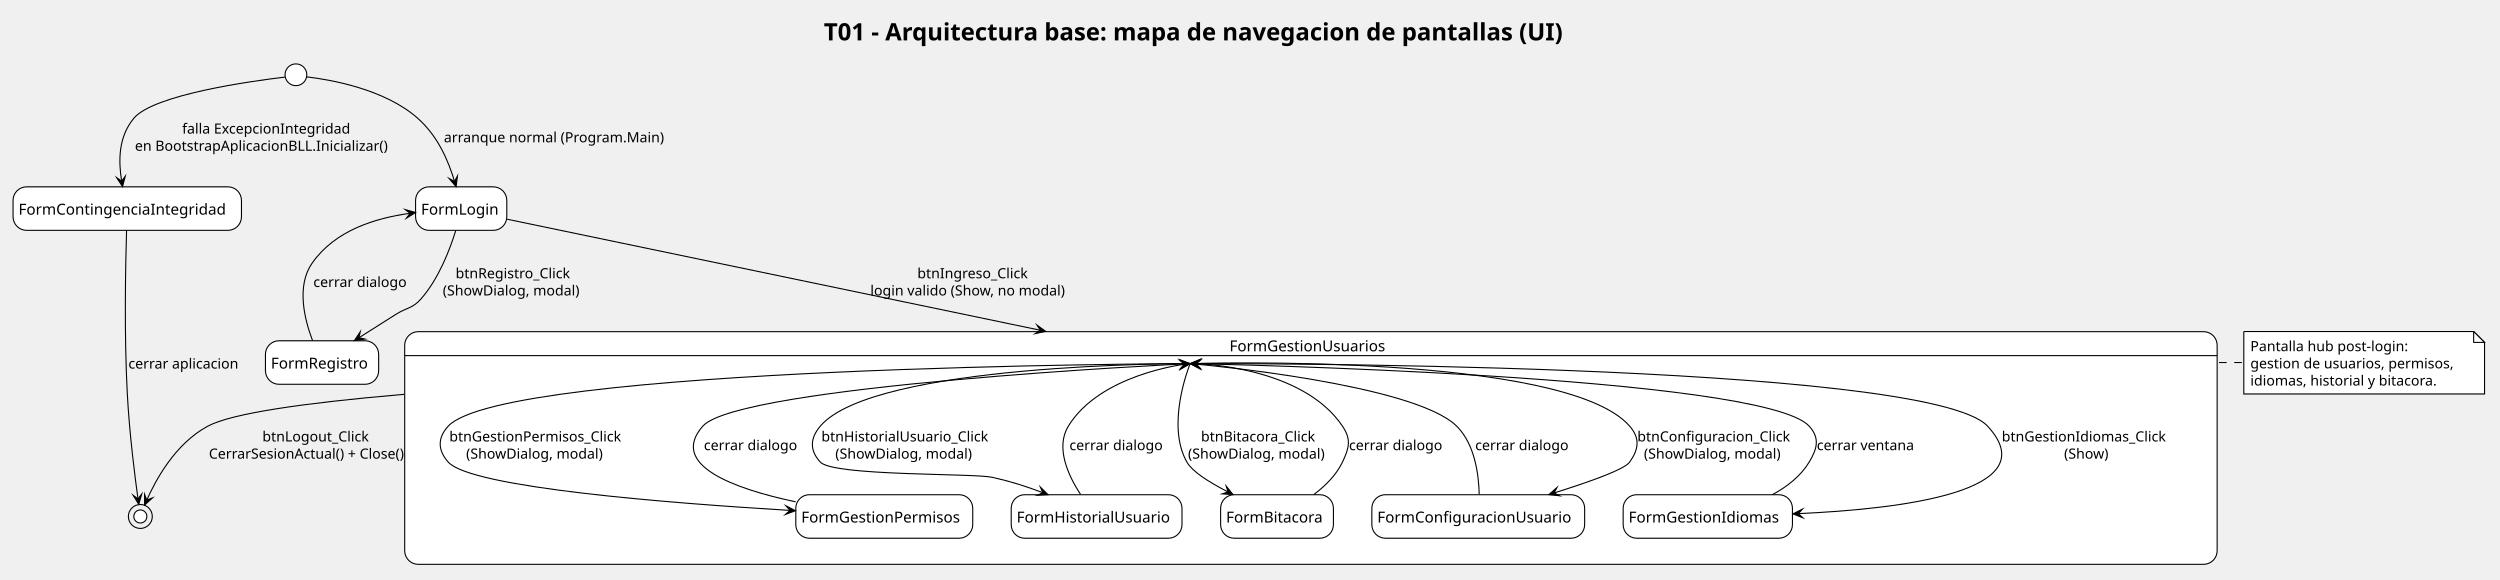
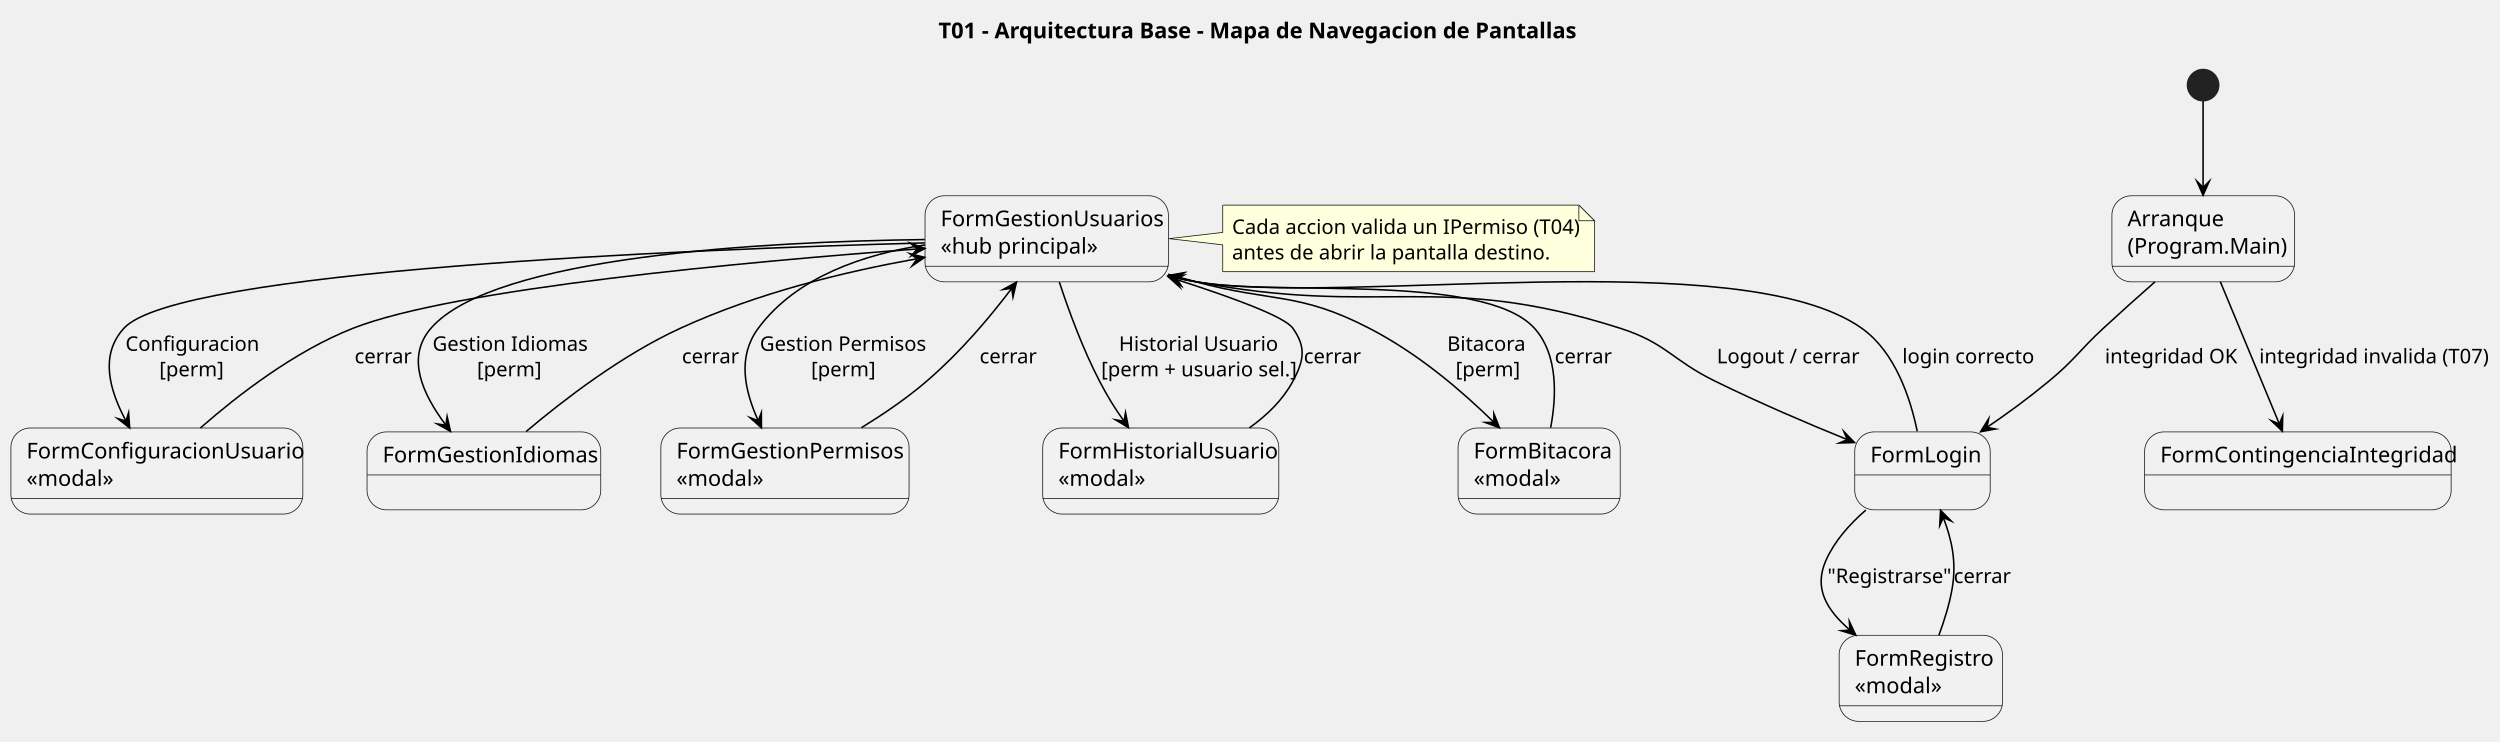
- <svg xmlns="http://www.w3.org/2000/svg" contentStyleType="text/css" data-diagram-type="STATE" height="533px" preserveAspectRatio="none" style="width:2298px;height:533px;background:#FFFFFF;" version="1.1" viewBox="0 0 2298 533" width="2298px" zoomAndPan="magnify">
+ <svg xmlns="http://www.w3.org/2000/svg" contentStyleType="text/css" data-diagram-type="STATE" height="476px" preserveAspectRatio="none" style="width:1604px;height:476px;background:#FFFFFF;" version="1.1" viewBox="0 0 1604 476" width="1604px" zoomAndPan="magnify">
  <defs />
  <g>
-     <g class="title" data-source-line="2">
-       <text fill="#000000" font-family="Verdana" font-size="22" font-weight="700" lengthAdjust="spacing" textLength="782.268" x="757.26" y="37.118">T01 - Arquitectura base: mapa de navegacion de pantallas (UI)</text>
+     <g class="title" data-source-line="1">
+       <text fill="#000000" font-family="sans-serif" font-size="14" font-weight="700" lengthAdjust="spacing" textLength="393.682" x="602.141" y="24.533">T01 - Arquitectura Base - Mapa de Navegacion de Pantallas</text>
    </g>
-     <g class="cluster" data-qualified-name="FormGestionUsuarios" data-source-line="16" id="ent0001">
-       <path d="M384.5,304.877 L2025.5,304.877 A12.5,12.5 0 0 1 2038,317.377 L2038,326.892 L372,326.892 L372,317.377 A12.5,12.5 0 0 1 384.5,304.877" fill="#FFFFFF" />
-       <path d="M372,326.892 L2038,326.892 L2038,506.237 A12.5,12.5 0 0 1 2025.5,518.737 L384.5,518.737 A12.5,12.5 0 0 1 372,506.237 L372,326.892" fill="#FFFFFF" />
-       <rect fill="none" height="213.86" rx="12.5" ry="12.5" style="stroke:#000000;stroke-width:1;" width="1666" x="372" y="304.877" />
-       <line style="stroke:#000000;stroke-width:1;" x1="372" x2="2038" y1="326.892" y2="326.892" />
-       <text fill="#000000" font-family="Verdana" font-size="14" lengthAdjust="spacing" textLength="149.755" x="1130.123" y="322.952">FormGestionUsuarios</text>
+     <g class="entity" data-qualified-name="Arranque" data-source-line="13" id="ent0001">
+       <rect fill="#F1F1F1" height="55.219" rx="12.5" ry="12.5" style="stroke:#181818;stroke-width:0.5;" width="117.241" x="1355" y="125.609" />
+       <line style="stroke:#181818;stroke-width:0.5;" x1="1355" x2="1472.241" y1="170.828" y2="170.828" />
+       <text fill="#000000" font-family="sans-serif" font-size="14" lengthAdjust="spacing" textLength="57.593" x="1365" y="145.143">Arranque</text>
+       <text fill="#000000" font-family="sans-serif" font-size="14" lengthAdjust="spacing" textLength="97.241" x="1365" y="162.752">(Program.Main)</text>
    </g>
-     <rect fill="#FFFFFF" height="40" rx="12.5" ry="12.5" style="stroke:#000000;stroke-width:1;" width="195.609" x="1261" y="454.737" />
-     <text fill="#000000" font-family="Verdana" font-size="14" lengthAdjust="spacing" textLength="185.609" x="1266" y="480.305">FormConfiguracionUsuario</text>
-     <rect fill="#FFFFFF" height="40" rx="12.5" ry="12.5" style="stroke:#000000;stroke-width:1;" width="155.612" x="1492" y="454.737" />
-     <text fill="#000000" font-family="Verdana" font-size="14" lengthAdjust="spacing" textLength="145.612" x="1497" y="480.305">FormGestionIdiomas</text>
-     <rect fill="#FFFFFF" height="40" rx="12.5" ry="12.5" style="stroke:#000000;stroke-width:1;" width="162.64" x="731.5" y="454.737" />
-     <text fill="#000000" font-family="Verdana" font-size="14" lengthAdjust="spacing" textLength="152.64" x="736.5" y="480.305">FormGestionPermisos</text>
-     <rect fill="#FFFFFF" height="40" rx="12.5" ry="12.5" style="stroke:#000000;stroke-width:1;" width="156.993" x="929.5" y="454.737" />
-     <text fill="#000000" font-family="Verdana" font-size="14" lengthAdjust="spacing" textLength="146.993" x="934.5" y="480.305">FormHistorialUsuario</text>
-     <rect fill="#FFFFFF" height="40" rx="12.5" ry="12.5" style="stroke:#000000;stroke-width:1;" width="103.673" x="1122" y="454.737" />
-     <text fill="#000000" font-family="Verdana" font-size="14" lengthAdjust="spacing" textLength="93.673" x="1127" y="480.305">FormBitacora</text>
-     <g class="start_entity" data-qualified-name=".start." data-source-line="6" id="ent0002">
-       <ellipse cx="272" cy="68.737" fill="#FFFFFF" rx="10" ry="10" style="stroke:#000000;stroke-width:1;" />
+     <g class="entity" data-qualified-name="Cont" data-source-line="14" id="ent0002">
+       <rect fill="#F1F1F1" height="50" rx="12.5" ry="12.5" style="stroke:#181818;stroke-width:0.5;" width="196.654" x="1376" y="277.109" />
+       <line style="stroke:#181818;stroke-width:0.5;" x1="1376" x2="1572.654" y1="304.719" y2="304.719" />
+       <text fill="#000000" font-family="sans-serif" font-size="14" lengthAdjust="spacing" textLength="176.654" x="1386" y="296.643">FormContingenciaIntegridad</text>
    </g>
-     <rect fill="#FFFFFF" height="40" rx="12.5" ry="12.5" style="stroke:#000000;stroke-width:1;" width="209.951" x="12" y="171.737" />
-     <text fill="#000000" font-family="Verdana" font-size="14" lengthAdjust="spacing" textLength="199.951" x="17" y="197.305">FormContingenciaIntegridad</text>
-     <rect fill="#FFFFFF" height="40" rx="12.5" ry="12.5" style="stroke:#000000;stroke-width:1;" width="83.849" x="382" y="171.737" />
-     <text fill="#000000" font-family="Verdana" font-size="14" lengthAdjust="spacing" textLength="73.849" x="387" y="197.305">FormLogin</text>
-     <g class="end_entity" data-qualified-name=".end." data-source-line="9" id="ent0007">
-       <ellipse cx="129" cy="474.737" fill="none" rx="11" ry="11" style="stroke:#000000;stroke-width:1;" />
-       <ellipse cx="129" cy="474.737" fill="#FFFFFF" rx="6" ry="6" style="stroke:#000000;stroke-width:1;" />
+     <g class="entity" data-qualified-name="Login" data-source-line="15" id="ent0003">
+       <rect fill="#F1F1F1" height="50" rx="12.5" ry="12.5" style="stroke:#181818;stroke-width:0.5;" width="86.917" x="1190" y="277.109" />
+       <line style="stroke:#181818;stroke-width:0.5;" x1="1190" x2="1276.917" y1="304.719" y2="304.719" />
+       <text fill="#000000" font-family="sans-serif" font-size="14" lengthAdjust="spacing" textLength="66.917" x="1200" y="296.643">FormLogin</text>
    </g>
-     <rect fill="#FFFFFF" height="40" rx="12.5" ry="12.5" style="stroke:#000000;stroke-width:1;" width="104.056" x="244" y="313.237" />
-     <text fill="#000000" font-family="Verdana" font-size="14" lengthAdjust="spacing" textLength="94.056" x="249" y="338.805">FormRegistro</text>
-     <g class="entity" data-qualified-name="GMN29" data-source-line="33" id="ent0030">
-       <path d="M2062.5,304.737 L2062.5,362.135 L2283.788,362.135 L2283.788,314.737 L2273.788,304.737 L2062.5,304.737" fill="#FFFFFF" style="stroke:#000000;stroke-width:1;" />
-       <path d="M2273.788,304.737 L2273.788,314.737 L2283.788,314.737 L2273.788,304.737" fill="#FFFFFF" style="stroke:#000000;stroke-width:1;" />
-       <text fill="#000000" font-family="Verdana" font-size="13" lengthAdjust="spacing" textLength="156.482" x="2068.5" y="322.807">Pantalla hub post-login:</text>
-       <text fill="#000000" font-family="Verdana" font-size="13" lengthAdjust="spacing" textLength="200.288" x="2068.5" y="338.606">gestion de usuarios, permisos,</text>
-       <text fill="#000000" font-family="Verdana" font-size="13" lengthAdjust="spacing" textLength="185.898" x="2068.5" y="354.406">idiomas, historial y bitacora.</text>
+     <g class="entity" data-qualified-name="Registro" data-source-line="16" id="ent0004">
+       <rect fill="#F1F1F1" height="55.219" rx="12.5" ry="12.5" style="stroke:#181818;stroke-width:0.5;" width="104.793" x="1180" y="407.609" />
+       <line style="stroke:#181818;stroke-width:0.5;" x1="1180" x2="1284.793" y1="452.828" y2="452.828" />
+       <text fill="#000000" font-family="sans-serif" font-size="14" lengthAdjust="spacing" textLength="84.793" x="1190" y="427.143">FormRegistro</text>
+       <text fill="#000000" font-family="sans-serif" font-size="14" lengthAdjust="spacing" textLength="53.703" x="1190" y="444.752">«modal»</text>
    </g>
-     <g class="link" data-entity-1="ent0002" data-entity-2="ent0003" data-link-type="dependency" data-source-line="6" id="lnk4">
-       <path d="M261.91,70.867 C231.41,74.497 141.13,86.947 123,108.737 C108.58,126.077 108.873,148.311 111.823,166.571" fill="none" id="*start*-to-FormContingenciaIntegridad" style="stroke:#000000;stroke-width:1;" />
-       <polygon fill="#000000" points="112.62,171.507,115.133,161.985,111.823,166.571,107.236,163.261,112.62,171.507" style="stroke:#000000;stroke-width:1;stroke-linejoin:miter;stroke-miterlimit:10;" />
-       <text fill="#000000" font-family="Verdana" font-size="13" lengthAdjust="spacing" textLength="164.665" x="167.428" y="122.807">falla ExcepcionIntegridad</text>
-       <text fill="#000000" font-family="Verdana" font-size="13" lengthAdjust="spacing" textLength="251.519" x="124" y="138.606">en BootstrapAplicacionBLL.Inicializar()</text>
+     <g class="entity" data-qualified-name="Hub" data-source-line="17" id="ent0005">
+       <rect fill="#F1F1F1" height="55.219" rx="12.5" ry="12.5" style="stroke:#181818;stroke-width:0.5;" width="156.151" x="593.5" y="125.609" />
+       <line style="stroke:#181818;stroke-width:0.5;" x1="593.5" x2="749.651" y1="170.828" y2="170.828" />
+       <text fill="#000000" font-family="sans-serif" font-size="14" lengthAdjust="spacing" textLength="136.151" x="603.5" y="145.143">FormGestionUsuarios</text>
+       <text fill="#000000" font-family="sans-serif" font-size="14" lengthAdjust="spacing" textLength="94.958" x="603.5" y="162.752">«hub principal»</text>
    </g>
-     <g class="link" data-entity-1="ent0002" data-entity-2="ent0005" data-link-type="dependency" data-source-line="7" id="lnk6">
-       <path d="M281.95,70.667 C303.19,73.147 353.51,81.667 384,108.737 C402.83,125.457 412.266,148.248 417.806,166.748" fill="none" id="*start*-to-FormLogin" style="stroke:#000000;stroke-width:1;" />
-       <polygon fill="#000000" points="419.24,171.537,420.49,161.768,417.806,166.748,412.826,164.063,419.24,171.537" style="stroke:#000000;stroke-width:1;stroke-linejoin:miter;stroke-miterlimit:10;" />
-       <text fill="#000000" font-family="Verdana" font-size="13" lengthAdjust="spacing" textLength="216.303" x="408" y="130.807">arranque normal (Program.Main)</text>
+     <g class="entity" data-qualified-name="Config" data-source-line="18" id="ent0006">
+       <rect fill="#F1F1F1" height="55.219" rx="12.5" ry="12.5" style="stroke:#181818;stroke-width:0.5;" width="187.289" x="7" y="274.609" />
+       <line style="stroke:#181818;stroke-width:0.5;" x1="7" x2="194.289" y1="319.828" y2="319.828" />
+       <text fill="#000000" font-family="sans-serif" font-size="14" lengthAdjust="spacing" textLength="167.289" x="17" y="294.143">FormConfiguracionUsuario</text>
+       <text fill="#000000" font-family="sans-serif" font-size="14" lengthAdjust="spacing" textLength="53.703" x="17" y="311.752">«modal»</text>
    </g>
-     <g class="link" data-entity-1="ent0003" data-entity-2="ent0007" data-link-type="dependency" data-source-line="9" id="lnk8">
-       <path d="M116.34,211.767 C115.4,243.067 114.1,307.387 117,361.737 C119.01,399.427 124.121,438.995 126.851,458.625" fill="none" id="FormContingenciaIntegridad-to-*end*" style="stroke:#000000;stroke-width:1;" />
-       <polygon fill="#000000" points="127.54,463.577,130.262,454.112,126.851,458.625,122.338,455.214,127.54,463.577" style="stroke:#000000;stroke-width:1;stroke-linejoin:miter;stroke-miterlimit:10;" />
-       <text fill="#000000" font-family="Verdana" font-size="13" lengthAdjust="spacing" textLength="107.618" x="118" y="338.807">cerrar aplicacion</text>
+     <g class="entity" data-qualified-name="Idiomas" data-source-line="19" id="ent0007">
+       <rect fill="#F1F1F1" height="50" rx="12.5" ry="12.5" style="stroke:#181818;stroke-width:0.5;" width="149.931" x="235.5" y="277.109" />
+       <line style="stroke:#181818;stroke-width:0.5;" x1="235.5" x2="385.431" y1="304.719" y2="304.719" />
+       <text fill="#000000" font-family="sans-serif" font-size="14" lengthAdjust="spacing" textLength="129.931" x="245.5" y="296.643">FormGestionIdiomas</text>
    </g>
-     <g class="link" data-entity-1="ent0005" data-entity-2="ent0009" data-link-type="dependency" data-source-line="11" id="lnk10">
-       <path d="M418.95,211.787 C413.45,229.657 403.2,256.327 387,274.737 C379.07,283.747 374.17,282.507 364,288.877 C351.42,296.757 341.812,302.843 329.932,310.443" fill="none" id="FormLogin-to-FormRegistro" style="stroke:#000000;stroke-width:1;" />
-       <polygon fill="#000000" points="325.72,313.137,335.457,311.657,329.932,310.443,331.146,304.918,325.72,313.137" style="stroke:#000000;stroke-width:1;stroke-linejoin:miter;stroke-miterlimit:10;" />
-       <text fill="#000000" font-family="Verdana" font-size="13" lengthAdjust="spacing" textLength="114.175" x="418.765" y="255.807">btnRegistro_Click</text>
-       <text fill="#000000" font-family="Verdana" font-size="13" lengthAdjust="spacing" textLength="137.706" x="407" y="271.606">(ShowDialog, modal)</text>
+     <g class="entity" data-qualified-name="Permisos" data-source-line="20" id="ent0008">
+       <rect fill="#F1F1F1" height="55.219" rx="12.5" ry="12.5" style="stroke:#181818;stroke-width:0.5;" width="159.255" x="424" y="274.609" />
+       <line style="stroke:#181818;stroke-width:0.5;" x1="424" x2="583.255" y1="319.828" y2="319.828" />
+       <text fill="#000000" font-family="sans-serif" font-size="14" lengthAdjust="spacing" textLength="139.255" x="434" y="294.143">FormGestionPermisos</text>
+       <text fill="#000000" font-family="sans-serif" font-size="14" lengthAdjust="spacing" textLength="53.703" x="434" y="311.752">«modal»</text>
    </g>
-     <g class="link" data-entity-1="ent0009" data-entity-2="ent0005" data-link-type="dependency" data-source-line="12" id="lnk11">
-       <path d="M287.29,313.047 C279.79,293.337 272.27,262.647 287,241.737 C308.31,211.487 345.148,200.499 376.988,196.049" fill="none" id="FormRegistro-to-FormLogin" style="stroke:#000000;stroke-width:1;" />
-       <polygon fill="#000000" points="381.94,195.357,372.473,192.642,376.988,196.049,373.58,200.565,381.94,195.357" style="stroke:#000000;stroke-width:1;stroke-linejoin:miter;stroke-miterlimit:10;" />
-       <text fill="#000000" font-family="Verdana" font-size="13" lengthAdjust="spacing" textLength="90.46" x="288" y="263.807">cerrar dialogo</text>
+     <g class="entity" data-qualified-name="Historial" data-source-line="21" id="ent0009">
+       <rect fill="#F1F1F1" height="55.219" rx="12.5" ry="12.5" style="stroke:#181818;stroke-width:0.5;" width="151.469" x="669" y="274.609" />
+       <line style="stroke:#181818;stroke-width:0.5;" x1="669" x2="820.469" y1="319.828" y2="319.828" />
+       <text fill="#000000" font-family="sans-serif" font-size="14" lengthAdjust="spacing" textLength="131.469" x="679" y="294.143">FormHistorialUsuario</text>
+       <text fill="#000000" font-family="sans-serif" font-size="14" lengthAdjust="spacing" textLength="53.703" x="679" y="311.752">«modal»</text>
    </g>
-     <g class="link" data-entity-1="ent0005" data-entity-2="ent0001" data-link-type="dependency" data-source-line="14" id="lnk12">
-       <path d="M466.17,201.517 C539.085,216.697 694.17,248.987 831.951,277.675 C866.397,284.847 899.76,291.793 930.489,298.191 C938.17,299.791 945.688,301.356 953.016,302.882 C954.848,303.263 956.668,303.642 958.476,304.019 C959.38,304.207 955.386,303.375 956.284,303.562" fill="none" id="FormLogin-to-FormGestionUsuarios" style="stroke:#000000;stroke-width:1;" />
-       <polygon fill="#000000" points="961.179,304.582,953.184,298.831,956.284,303.562,951.553,306.663,961.179,304.582" style="stroke:#000000;stroke-width:1;stroke-linejoin:miter;stroke-miterlimit:10;" />
-       <text fill="#000000" font-family="Verdana" font-size="13" lengthAdjust="spacing" textLength="110.144" x="843.208" y="255.807">btnIngreso_Click</text>
-       <text fill="#000000" font-family="Verdana" font-size="13" lengthAdjust="spacing" textLength="196.561" x="800" y="271.606">login valido (Show, no modal)</text>
+     <g class="entity" data-qualified-name="Bitacora" data-source-line="22" id="ent0010">
+       <rect fill="#F1F1F1" height="55.219" rx="12.5" ry="12.5" style="stroke:#181818;stroke-width:0.5;" width="104.02" x="935.5" y="274.609" />
+       <line style="stroke:#181818;stroke-width:0.5;" x1="935.5" x2="1039.521" y1="319.828" y2="319.828" />
+       <text fill="#000000" font-family="sans-serif" font-size="14" lengthAdjust="spacing" textLength="84.02" x="945.5" y="294.143">FormBitacora</text>
+       <text fill="#000000" font-family="sans-serif" font-size="14" lengthAdjust="spacing" textLength="53.703" x="945.5" y="311.752">«modal»</text>
    </g>
-     <g class="link" data-entity-1="ent0001" data-entity-2="ent0013" data-link-type="dependency" data-source-line="17" id="lnk14">
-       <path d="M1094.06,334.237 C1099.37,334.067 1439.03,323.777 1498,391.737 C1507.61,402.817 1506.47,412.767 1498,424.737 C1493.21,431.497 1462.47,442.459 1428.54,453.119" fill="none" id="FormGestionUsuarios-to-FormConfiguracionUsuario" style="stroke:#000000;stroke-width:1;" />
-       <polygon fill="#000000" points="1423.77,454.617,1433.555,455.736,1428.54,453.119,1431.157,448.104,1423.77,454.617" style="stroke:#000000;stroke-width:1;stroke-linejoin:miter;stroke-miterlimit:10;" />
-       <text fill="#000000" font-family="Verdana" font-size="13" lengthAdjust="spacing" textLength="149.862" x="1505" y="405.807">btnConfiguracion_Click</text>
-       <text fill="#000000" font-family="Verdana" font-size="13" lengthAdjust="spacing" textLength="137.706" x="1511.078" y="421.606">(ShowDialog, modal)</text>
+     <g class="start_entity" data-qualified-name=".start." data-source-line="11" id="ent0011">
+       <ellipse cx="1413.5" cy="54.609" fill="#222222" rx="10" ry="10" style="stroke:#222222;stroke-width:1;" />
    </g>
-     <g class="link" data-entity-1="ent0013" data-entity-2="ent0001" data-link-type="dependency" data-source-line="23" id="lnk23">
-       <path d="M1359.69,454.407 C1359.25,435.797 1355.55,408.137 1339,391.737 C1299.9,352.977 1105.35,335.256 1099.13,334.696" fill="none" id="FormConfiguracionUsuario-to-FormGestionUsuarios" style="stroke:#000000;stroke-width:1;" />
-       <polygon fill="#000000" points="1094.15,334.247,1102.755,339.038,1099.13,334.696,1103.472,331.07,1094.15,334.247" style="stroke:#000000;stroke-width:1;stroke-linejoin:miter;stroke-miterlimit:10;" />
-       <text fill="#000000" font-family="Verdana" font-size="13" lengthAdjust="spacing" textLength="90.46" x="1356" y="413.807">cerrar dialogo</text>
+     <g class="entity" data-qualified-name="GMN29" data-source-line="45" id="ent0030">
+       <path d="M784.5,131.609 L784.5,149.109 L749.89,153.109 L784.5,157.109 L784.5,174.312 A0,0 0 0 0 784.5,174.312 L1022.99,174.312 A0,0 0 0 0 1022.99,174.312 L1022.99,141.609 L1012.99,131.609 L784.5,131.609 A0,0 0 0 0 784.5,131.609" fill="#FEFFDD" style="stroke:#181818;stroke-width:0.5;" />
+       <path d="M1012.99,131.609 L1012.99,141.609 L1022.99,141.609 L1012.99,131.609" fill="#FEFFDD" style="stroke:#181818;stroke-width:0.5;" />
+       <text fill="#000000" font-family="sans-serif" font-size="13" lengthAdjust="spacing" textLength="217.49" x="790.5" y="150.105">Cada accion valida un IPermiso (T04)</text>
+       <text fill="#000000" font-family="sans-serif" font-size="13" lengthAdjust="spacing" textLength="191.515" x="790.5" y="166.456">antes de abrir la pantalla destino.</text>
    </g>
-     <g class="link" data-entity-1="ent0001" data-entity-2="ent0015" data-link-type="dependency" data-source-line="18" id="lnk16">
-       <path d="M1094.12,334.237 C1104.55,334.207 1771.97,332.227 1827,391.737 C1882.56,451.827 1747.515,467.862 1653.015,472.132" fill="none" id="FormGestionUsuarios-to-FormGestionIdiomas" style="stroke:#000000;stroke-width:1;" />
-       <polygon fill="#000000" points="1648.02,472.357,1657.191,475.947,1653.015,472.132,1656.83,467.955,1648.02,472.357" style="stroke:#000000;stroke-width:1;stroke-linejoin:miter;stroke-miterlimit:10;" />
-       <text fill="#000000" font-family="Verdana" font-size="13" lengthAdjust="spacing" textLength="162.049" x="1840" y="405.807">btnGestionIdiomas_Click</text>
-       <text fill="#000000" font-family="Verdana" font-size="13" lengthAdjust="spacing" textLength="47.449" x="1897.3" y="421.606">(Show)</text>
+     <g class="link" data-entity-1="ent0011" data-entity-2="ent0001" data-link-type="dependency" data-source-line="11" id="lnk12">
+       <path d="M1413.5,64.859 C1413.5,78.639 1413.5,100.079 1413.5,120.259" fill="none" id="*start*-to-Arranque" style="stroke:#000000;stroke-width:1;" />
+       <polygon fill="#000000" points="1413.5,125.259,1417.5,116.259,1413.5,120.259,1409.5,116.259,1413.5,125.259" style="stroke:#000000;stroke-width:1;stroke-linejoin:miter;stroke-miterlimit:10;" />
    </g>
-     <g class="link" data-entity-1="ent0015" data-entity-2="ent0001" data-link-type="dependency" data-source-line="24" id="lnk24">
-       <path d="M1629.29,454.617 C1642.65,447.417 1655.17,437.707 1663,424.737 C1670.58,412.177 1672.84,402.617 1663,391.737 C1620.72,344.967 1107.199,334.496 1099.099,334.336" fill="none" id="FormGestionIdiomas-to-FormGestionUsuarios" style="stroke:#000000;stroke-width:1;" />
-       <polygon fill="#000000" points="1094.1,334.237,1103.019,338.414,1099.099,334.336,1103.177,330.416,1094.1,334.237" style="stroke:#000000;stroke-width:1;stroke-linejoin:miter;stroke-miterlimit:10;" />
-       <text fill="#000000" font-family="Verdana" font-size="13" lengthAdjust="spacing" textLength="96.167" x="1670" y="413.807">cerrar ventana</text>
+     <g class="link" data-entity-1="ent0001" data-entity-2="ent0002" data-link-type="dependency" data-source-line="24" id="lnk13">
+       <path d="M1424.55,180.729 C1435.88,208.029 1451.432,245.532 1462.432,272.022" fill="none" id="Arranque-to-Cont" style="stroke:#000000;stroke-width:1;" />
+       <polygon fill="#000000" points="1464.35,276.639,1464.593,266.793,1462.432,272.022,1457.204,269.861,1464.35,276.639" style="stroke:#000000;stroke-width:1;stroke-linejoin:miter;stroke-miterlimit:10;" />
+       <text fill="#000000" font-family="sans-serif" font-size="13" lengthAdjust="spacing" textLength="139.464" x="1449.5" y="233.105">integridad invalida (T07)</text>
    </g>
-     <g class="link" data-entity-1="ent0001" data-entity-2="ent0017" data-link-type="dependency" data-source-line="19" id="lnk18">
-       <path d="M1093.89,334.237 C1084.18,334.267 463.06,336.187 412,391.737 C402.07,402.537 402.28,413.757 412,424.737 C432.77,448.207 615.049,462.488 726.179,469.158" fill="none" id="FormGestionUsuarios-to-FormGestionPermisos" style="stroke:#000000;stroke-width:1;" />
-       <polygon fill="#000000" points="731.17,469.457,722.426,464.925,726.179,469.158,721.947,472.911,731.17,469.457" style="stroke:#000000;stroke-width:1;stroke-linejoin:miter;stroke-miterlimit:10;" />
-       <text fill="#000000" font-family="Verdana" font-size="13" lengthAdjust="spacing" textLength="168.575" x="413" y="405.807">btnGestionPermisos_Click</text>
-       <text fill="#000000" font-family="Verdana" font-size="13" lengthAdjust="spacing" textLength="137.706" x="428.434" y="421.606">(ShowDialog, modal)</text>
+     <g class="link" data-entity-1="ent0001" data-entity-2="ent0003" data-link-type="dependency" data-source-line="25" id="lnk14">
+       <path d="M1382.63,180.829 C1372.03,190.149 1360.16,200.739 1349.5,210.609 C1333.59,225.349 1331.23,230.809 1314.5,244.609 C1300.75,255.959 1288.932,264.594 1274.842,274.194" fill="none" id="Arranque-to-Login" style="stroke:#000000;stroke-width:1;" />
+       <polygon fill="#000000" points="1270.71,277.009,1280.4,275.248,1274.842,274.194,1275.896,268.636,1270.71,277.009" style="stroke:#000000;stroke-width:1;stroke-linejoin:miter;stroke-miterlimit:10;" />
+       <text fill="#000000" font-family="sans-serif" font-size="13" lengthAdjust="spacing" textLength="79.492" x="1350.5" y="233.105">integridad OK</text>
    </g>
-     <g class="link" data-entity-1="ent0017" data-entity-2="ent0001" data-link-type="dependency" data-source-line="25" id="lnk25">
-       <path d="M731.47,461.307 C674.76,449.277 614.53,427.507 646,391.737 C678.89,354.357 1082.546,334.79 1088.926,334.48" fill="none" id="FormGestionPermisos-to-FormGestionUsuarios" style="stroke:#000000;stroke-width:1;" />
-       <polygon fill="#000000" points="1093.92,334.237,1084.736,330.679,1088.926,334.48,1085.125,338.669,1093.92,334.237" style="stroke:#000000;stroke-width:1;stroke-linejoin:miter;stroke-miterlimit:10;" />
-       <text fill="#000000" font-family="Verdana" font-size="13" lengthAdjust="spacing" textLength="90.46" x="647" y="413.807">cerrar dialogo</text>
+     <g class="link" data-entity-1="ent0003" data-entity-2="ent0004" data-link-type="dependency" data-source-line="27" id="lnk15">
+       <path d="M1197.08,327.309 C1186.86,336.139 1177.03,347.089 1171.5,359.609 C1163.67,377.349 1171.687,391.029 1186.917,404.269" fill="none" id="Login-to-Registro" style="stroke:#000000;stroke-width:1;" />
+       <polygon fill="#000000" points="1190.69,407.549,1186.522,398.626,1186.917,404.269,1181.274,404.663,1190.69,407.549" style="stroke:#000000;stroke-width:1;stroke-linejoin:miter;stroke-miterlimit:10;" />
+       <text fill="#000000" font-family="sans-serif" font-size="13" lengthAdjust="spacing" textLength="75.696" x="1172.5" y="374.104">"Registrarse"</text>
    </g>
-     <g class="link" data-entity-1="ent0001" data-entity-2="ent0019" data-link-type="dependency" data-source-line="20" id="lnk20">
-       <path d="M1093.95,334.237 C1089.48,334.227 803.07,333.667 754,391.737 C744.53,402.937 744.1,413.917 754,424.737 C765.9,437.737 894.8,434.907 912,438.737 C929.14,442.557 942.706,446.872 958.636,452.922" fill="none" id="FormGestionUsuarios-to-FormHistorialUsuario" style="stroke:#000000;stroke-width:1;" />
-       <polygon fill="#000000" points="963.31,454.697,956.317,447.762,958.636,452.922,953.476,455.241,963.31,454.697" style="stroke:#000000;stroke-width:1;stroke-linejoin:miter;stroke-miterlimit:10;" />
-       <text fill="#000000" font-family="Verdana" font-size="13" lengthAdjust="spacing" textLength="163.332" x="755" y="405.807">btnHistorialUsuario_Click</text>
-       <text fill="#000000" font-family="Verdana" font-size="13" lengthAdjust="spacing" textLength="137.706" x="767.813" y="421.606">(ShowDialog, modal)</text>
+     <g class="link" data-entity-1="ent0004" data-entity-2="ent0003" data-link-type="dependency" data-source-line="28" id="lnk16">
+       <path d="M1243.98,407.599 C1247.44,398.299 1250.77,387.659 1252.5,377.609 C1255.41,360.639 1252.355,346.53 1246.825,332.06" fill="none" id="Registro-to-Login" style="stroke:#000000;stroke-width:1;" />
+       <polygon fill="#000000" points="1245.04,327.389,1244.516,337.224,1246.825,332.06,1251.989,334.368,1245.04,327.389" style="stroke:#000000;stroke-width:1;stroke-linejoin:miter;stroke-miterlimit:10;" />
+       <text fill="#000000" font-family="sans-serif" font-size="13" lengthAdjust="spacing" textLength="33.947" x="1253.5" y="374.104">cerrar</text>
    </g>
-     <g class="link" data-entity-1="ent0019" data-entity-2="ent0001" data-link-type="dependency" data-source-line="26" id="lnk26">
-       <path d="M993.2,454.407 C981.86,437.057 970.01,411.367 982,391.737 C1010.71,344.727 1086.455,335.138 1088.975,334.838" fill="none" id="FormHistorialUsuario-to-FormGestionUsuarios" style="stroke:#000000;stroke-width:1;" />
-       <polygon fill="#000000" points="1093.94,334.247,1084.53,331.339,1088.975,334.838,1085.476,339.283,1093.94,334.247" style="stroke:#000000;stroke-width:1;stroke-linejoin:miter;stroke-miterlimit:10;" />
-       <text fill="#000000" font-family="Verdana" font-size="13" lengthAdjust="spacing" textLength="90.46" x="983" y="413.807">cerrar dialogo</text>
+     <g class="link" data-entity-1="ent0003" data-entity-2="ent0005" data-link-type="dependency" data-source-line="29" id="lnk17">
+       <path d="M1230.09,276.719 C1225.74,255.509 1215.99,225.849 1194.5,210.609 C1116.73,155.449 860.45,196.839 766.5,180.609 C761.02,179.659 760.269,179.621 754.639,178.361" fill="none" id="Login-to-Hub" style="stroke:#000000;stroke-width:1;" />
+       <polygon fill="#000000" points="749.76,177.269,757.669,183.138,754.639,178.361,759.416,175.332,749.76,177.269" style="stroke:#000000;stroke-width:1;stroke-linejoin:miter;stroke-miterlimit:10;" />
+       <text fill="#000000" font-family="sans-serif" font-size="13" lengthAdjust="spacing" textLength="78.038" x="1220.5" y="233.105">login correcto</text>
    </g>
-     <g class="link" data-entity-1="ent0001" data-entity-2="ent0021" data-link-type="dependency" data-source-line="21" id="lnk22">
-       <path d="M1093.93,334.397 C1092.61,337.687 1071.67,390.877 1091,424.737 C1096.02,433.527 1110.406,442.647 1128.855,452.257" fill="none" id="FormGestionUsuarios-to-FormBitacora" style="stroke:#000000;stroke-width:1;" />
-       <polygon fill="#000000" points="1133.29,454.567,1127.156,446.862,1128.855,452.257,1123.46,453.957,1133.29,454.567" style="stroke:#000000;stroke-width:1;stroke-linejoin:miter;stroke-miterlimit:10;" />
-       <text fill="#000000" font-family="Verdana" font-size="13" lengthAdjust="spacing" textLength="113.82" x="1103.943" y="405.807">btnBitacora_Click</text>
-       <text fill="#000000" font-family="Verdana" font-size="13" lengthAdjust="spacing" textLength="137.706" x="1092" y="421.606">(ShowDialog, modal)</text>
+     <g class="link" data-entity-1="ent0005" data-entity-2="ent0003" data-link-type="dependency" data-source-line="30" id="lnk18">
+       <path d="M749.54,176.959 C755.26,178.299 760.95,179.539 766.5,180.609 C886.35,203.749 923.22,173.489 1039.5,210.609 C1069.07,220.049 1072.62,230.969 1100.5,244.609 C1129.79,258.949 1158.998,271.408 1185.218,282.058" fill="none" id="Hub-to-Login" style="stroke:#000000;stroke-width:1;" />
+       <polygon fill="#000000" points="1189.85,283.939,1183.017,276.846,1185.218,282.058,1180.006,284.259,1189.85,283.939" style="stroke:#000000;stroke-width:1;stroke-linejoin:miter;stroke-miterlimit:10;" />
+       <text fill="#000000" font-family="sans-serif" font-size="13" lengthAdjust="spacing" textLength="84.544" x="1101.5" y="233.105">Logout / cerrar</text>
    </g>
-     <g class="link" data-entity-1="ent0021" data-entity-2="ent0001" data-link-type="dependency" data-source-line="27" id="lnk27">
-       <path d="M1207.58,454.627 C1218.03,446.817 1228.29,436.767 1234,424.737 C1240.29,411.487 1242.17,403.917 1234,391.737 C1197.13,336.737 1102.189,334.393 1099.069,334.333" fill="none" id="FormBitacora-to-FormGestionUsuarios" style="stroke:#000000;stroke-width:1;" />
-       <polygon fill="#000000" points="1094.07,334.237,1102.991,338.41,1099.069,334.333,1103.145,330.411,1094.07,334.237" style="stroke:#000000;stroke-width:1;stroke-linejoin:miter;stroke-miterlimit:10;" />
-       <text fill="#000000" font-family="Verdana" font-size="13" lengthAdjust="spacing" textLength="90.46" x="1240" y="413.807">cerrar dialogo</text>
+     <g class="link" data-entity-1="ent0005" data-entity-2="ent0006" data-link-type="dependency" data-source-line="32" id="lnk19">
+       <path d="M593.33,155.839 C440.38,160.029 113.42,173.299 79.5,210.609 C63.77,227.919 70.239,250.237 80.859,270.167" fill="none" id="Hub-to-Config" style="stroke:#000000;stroke-width:1;" />
+       <polygon fill="#000000" points="83.21,274.579,82.508,264.756,80.859,270.167,75.448,268.518,83.21,274.579" style="stroke:#000000;stroke-width:1;stroke-linejoin:miter;stroke-miterlimit:10;" />
+       <text fill="#000000" font-family="sans-serif" font-size="13" lengthAdjust="spacing" textLength="80.215" x="80.5" y="225.105">Configuracion</text>
+       <text fill="#000000" font-family="sans-serif" font-size="13" lengthAdjust="spacing" textLength="36.842" x="102.187" y="241.456">[perm]</text>
    </g>
-     <g class="link" data-entity-1="ent0001" data-entity-2="ent0007" data-link-type="dependency" data-source-line="30" id="lnk28">
-       <path d="M371.5,362.487 C370.118,362.605 368.742,362.723 367.37,362.842 C279.589,370.435 212.963,379.925 191,391.737 C160.66,408.057 142.858,441.807 134.928,459.677" fill="none" id="FormGestionUsuarios-to-*end*" style="stroke:#000000;stroke-width:1;" />
-       <polygon fill="#000000" points="132.9,464.247,140.207,457.643,134.928,459.677,132.894,454.398,132.9,464.247" style="stroke:#000000;stroke-width:1;stroke-linejoin:miter;stroke-miterlimit:10;" />
-       <text fill="#000000" font-family="Verdana" font-size="13" lengthAdjust="spacing" textLength="104.857" x="241.166" y="405.807">btnLogout_Click</text>
-       <text fill="#000000" font-family="Verdana" font-size="13" lengthAdjust="spacing" textLength="203.189" x="192" y="421.606">CerrarSesionActual() + Close()</text>
+     <g class="link" data-entity-1="ent0006" data-entity-2="ent0005" data-link-type="dependency" data-source-line="38" id="lnk24">
+       <path d="M128.56,274.589 C152.6,253.539 189.15,225.289 226.5,210.609 C291.55,185.039 479.174,167.922 588.474,159.752" fill="none" id="Config-to-Hub" style="stroke:#000000;stroke-width:1;" />
+       <polygon fill="#000000" points="593.46,159.379,584.187,156.061,588.474,159.752,584.783,164.039,593.46,159.379" style="stroke:#000000;stroke-width:1;stroke-linejoin:miter;stroke-miterlimit:10;" />
+       <text fill="#000000" font-family="sans-serif" font-size="13" lengthAdjust="spacing" textLength="33.947" x="227.5" y="233.105">cerrar</text>
    </g>
-     <g class="link" data-entity-1="ent0001" data-entity-2="ent0030" data-link-type="association" data-source-line="33" id="lnk31">
-       <path d="M2039.726,333.237 C2042.246,333.237 2044.767,333.237 2047.287,333.237 C2052.328,333.237 2057.369,333.237 2062.41,333.237" fill="none" id="FormGestionUsuarios-GMN29" style="stroke:#000000;stroke-width:1;stroke-dasharray:7,7;" />
+     <g class="link" data-entity-1="ent0005" data-entity-2="ent0007" data-link-type="dependency" data-source-line="33" id="lnk20">
+       <path d="M593.34,153.699 C490.12,155.009 316.66,164.289 276.5,210.609 C260.12,229.499 271.328,253.053 286.068,272.793" fill="none" id="Hub-to-Idiomas" style="stroke:#000000;stroke-width:1;" />
+       <polygon fill="#000000" points="289.06,276.799,286.88,267.195,286.068,272.793,280.47,271.981,289.06,276.799" style="stroke:#000000;stroke-width:1;stroke-linejoin:miter;stroke-miterlimit:10;" />
+       <text fill="#000000" font-family="sans-serif" font-size="13" lengthAdjust="spacing" textLength="93.933" x="277.5" y="225.105">Gestion Idiomas</text>
+       <text fill="#000000" font-family="sans-serif" font-size="13" lengthAdjust="spacing" textLength="36.842" x="306.045" y="241.456">[perm]</text>
+     </g>
+     <g class="link" data-entity-1="ent0007" data-entity-2="ent0005" data-link-type="dependency" data-source-line="39" id="lnk25">
+       <path d="M337.56,276.879 C361.84,256.359 399.28,227.649 436.5,210.609 C486.29,187.809 541.459,174.457 588.419,165.987" fill="none" id="Idiomas-to-Hub" style="stroke:#000000;stroke-width:1;" />
+       <polygon fill="#000000" points="593.34,165.099,583.773,162.76,588.419,165.987,585.193,170.633,593.34,165.099" style="stroke:#000000;stroke-width:1;stroke-linejoin:miter;stroke-miterlimit:10;" />
+       <text fill="#000000" font-family="sans-serif" font-size="13" lengthAdjust="spacing" textLength="33.947" x="437.5" y="233.105">cerrar</text>
+     </g>
+     <g class="link" data-entity-1="ent0005" data-entity-2="ent0008" data-link-type="dependency" data-source-line="34" id="lnk21">
+       <path d="M593.48,157.129 C554.74,163.069 511.07,177.409 486.5,210.609 C472.9,228.979 477.751,250.509 486.491,269.959" fill="none" id="Hub-to-Permisos" style="stroke:#000000;stroke-width:1;" />
+       <polygon fill="#000000" points="488.54,274.519,488.5,264.671,486.491,269.959,481.202,267.95,488.54,274.519" style="stroke:#000000;stroke-width:1;stroke-linejoin:miter;stroke-miterlimit:10;" />
+       <text fill="#000000" font-family="sans-serif" font-size="13" lengthAdjust="spacing" textLength="102.591" x="487.5" y="225.105">Gestion Permisos</text>
+       <text fill="#000000" font-family="sans-serif" font-size="13" lengthAdjust="spacing" textLength="36.842" x="520.375" y="241.456">[perm]</text>
+     </g>
+     <g class="link" data-entity-1="ent0008" data-entity-2="ent0005" data-link-type="dependency" data-source-line="40" id="lnk26">
+       <path d="M552.67,274.419 C566.8,265.749 581.82,255.529 594.5,244.609 C616.54,225.629 634.634,204.089 649.164,184.98" fill="none" id="Permisos-to-Hub" style="stroke:#000000;stroke-width:1;" />
+       <polygon fill="#000000" points="652.19,180.999,643.559,185.743,649.164,184.98,649.927,190.585,652.19,180.999" style="stroke:#000000;stroke-width:1;stroke-linejoin:miter;stroke-miterlimit:10;" />
+       <text fill="#000000" font-family="sans-serif" font-size="13" lengthAdjust="spacing" textLength="33.947" x="628.5" y="233.105">cerrar</text>
+     </g>
+     <g class="link" data-entity-1="ent0005" data-entity-2="ent0009" data-link-type="dependency" data-source-line="35" id="lnk22">
+       <path d="M679.67,180.989 C685.73,199.389 694.77,224.079 705.5,244.609 C710.8,254.749 714.73,261.142 721.17,270.282" fill="none" id="Hub-to-Historial" style="stroke:#000000;stroke-width:1;" />
+       <polygon fill="#000000" points="724.05,274.369,722.136,264.708,721.17,270.282,715.596,269.316,724.05,274.369" style="stroke:#000000;stroke-width:1;stroke-linejoin:miter;stroke-miterlimit:10;" />
+       <text fill="#000000" font-family="sans-serif" font-size="13" lengthAdjust="spacing" textLength="95.361" x="717.888" y="225.105">Historial Usuario</text>
+       <text fill="#000000" font-family="sans-serif" font-size="13" lengthAdjust="spacing" textLength="118.136" x="706.5" y="241.456">[perm + usuario sel.]</text>
+     </g>
+     <g class="link" data-entity-1="ent0009" data-entity-2="ent0005" data-link-type="dependency" data-source-line="41" id="lnk27">
+       <path d="M801.6,274.509 C812.8,266.539 823.05,256.639 829.5,244.609 C836.64,231.289 838.2,222.959 829.5,210.609 C824.28,203.199 791.529,191.164 754.369,179.184" fill="none" id="Historial-to-Hub" style="stroke:#000000;stroke-width:1;" />
+       <polygon fill="#000000" points="749.61,177.649,756.948,184.218,754.369,179.184,759.403,176.604,749.61,177.649" style="stroke:#000000;stroke-width:1;stroke-linejoin:miter;stroke-miterlimit:10;" />
+       <text fill="#000000" font-family="sans-serif" font-size="13" lengthAdjust="spacing" textLength="33.947" x="836.5" y="233.105">cerrar</text>
+     </g>
+     <g class="link" data-entity-1="ent0005" data-entity-2="ent0010" data-link-type="dependency" data-source-line="36" id="lnk23">
+       <path d="M749.51,175.939 C755.26,177.529 760.97,179.099 766.5,180.609 C816.21,194.199 832.73,186.939 878.5,210.609 C910.4,227.109 937.784,250.725 958.514,270.985" fill="none" id="Hub-to-Bitacora" style="stroke:#000000;stroke-width:1;" />
+       <polygon fill="#000000" points="962.09,274.479,958.449,265.328,958.514,270.985,952.858,271.05,962.09,274.479" style="stroke:#000000;stroke-width:1;stroke-linejoin:miter;stroke-miterlimit:10;" />
+       <text fill="#000000" font-family="sans-serif" font-size="13" lengthAdjust="spacing" textLength="47.69" x="928.5" y="225.105">Bitacora</text>
+       <text fill="#000000" font-family="sans-serif" font-size="13" lengthAdjust="spacing" textLength="36.842" x="933.924" y="241.456">[perm]</text>
+     </g>
+     <g class="link" data-entity-1="ent0010" data-entity-2="ent0005" data-link-type="dependency" data-source-line="42" id="lnk28">
+       <path d="M994.9,274.369 C998.7,254.329 999.76,227.539 984.5,210.609 C951.76,174.289 814.38,190.539 766.5,180.609 C760.97,179.459 760.14,179.346 754.44,177.966" fill="none" id="Bitacora-to-Hub" style="stroke:#000000;stroke-width:1;" />
+       <polygon fill="#000000" points="749.58,176.789,757.386,182.795,754.44,177.966,759.269,175.019,749.58,176.789" style="stroke:#000000;stroke-width:1;stroke-linejoin:miter;stroke-miterlimit:10;" />
+       <text fill="#000000" font-family="sans-serif" font-size="13" lengthAdjust="spacing" textLength="33.947" x="997.5" y="233.105">cerrar</text>
    </g>
  </g>
</svg>
